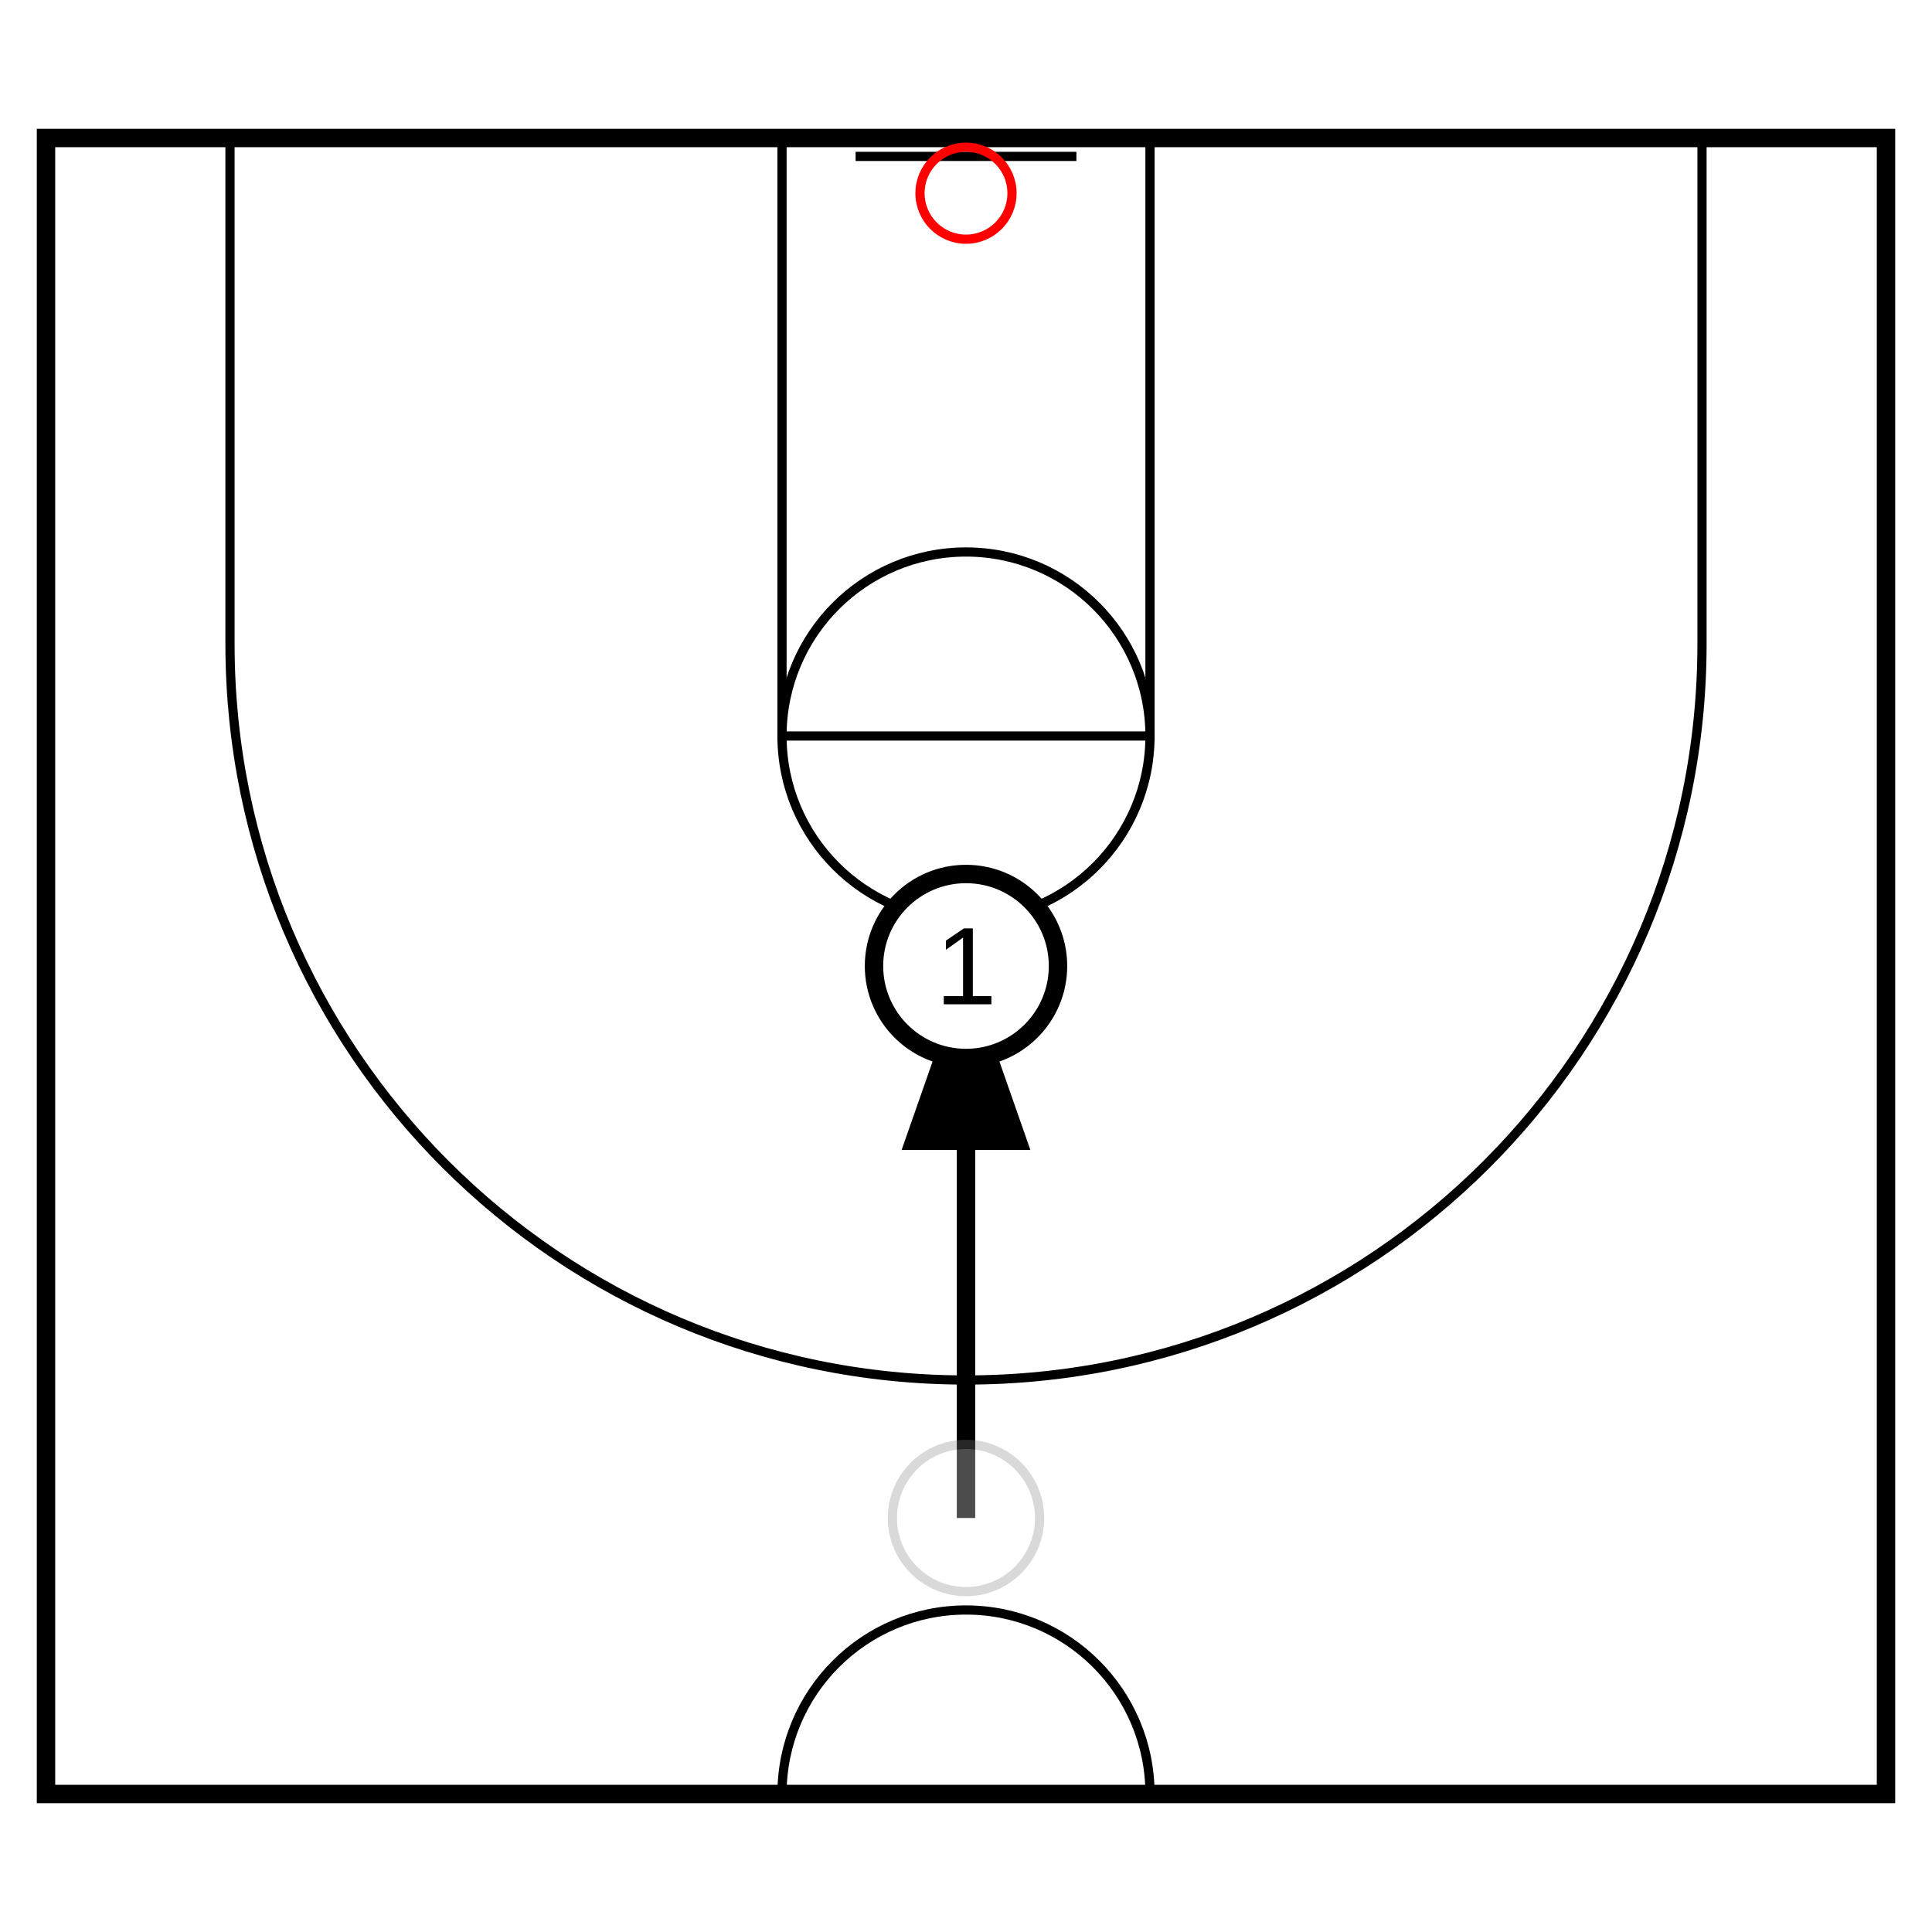
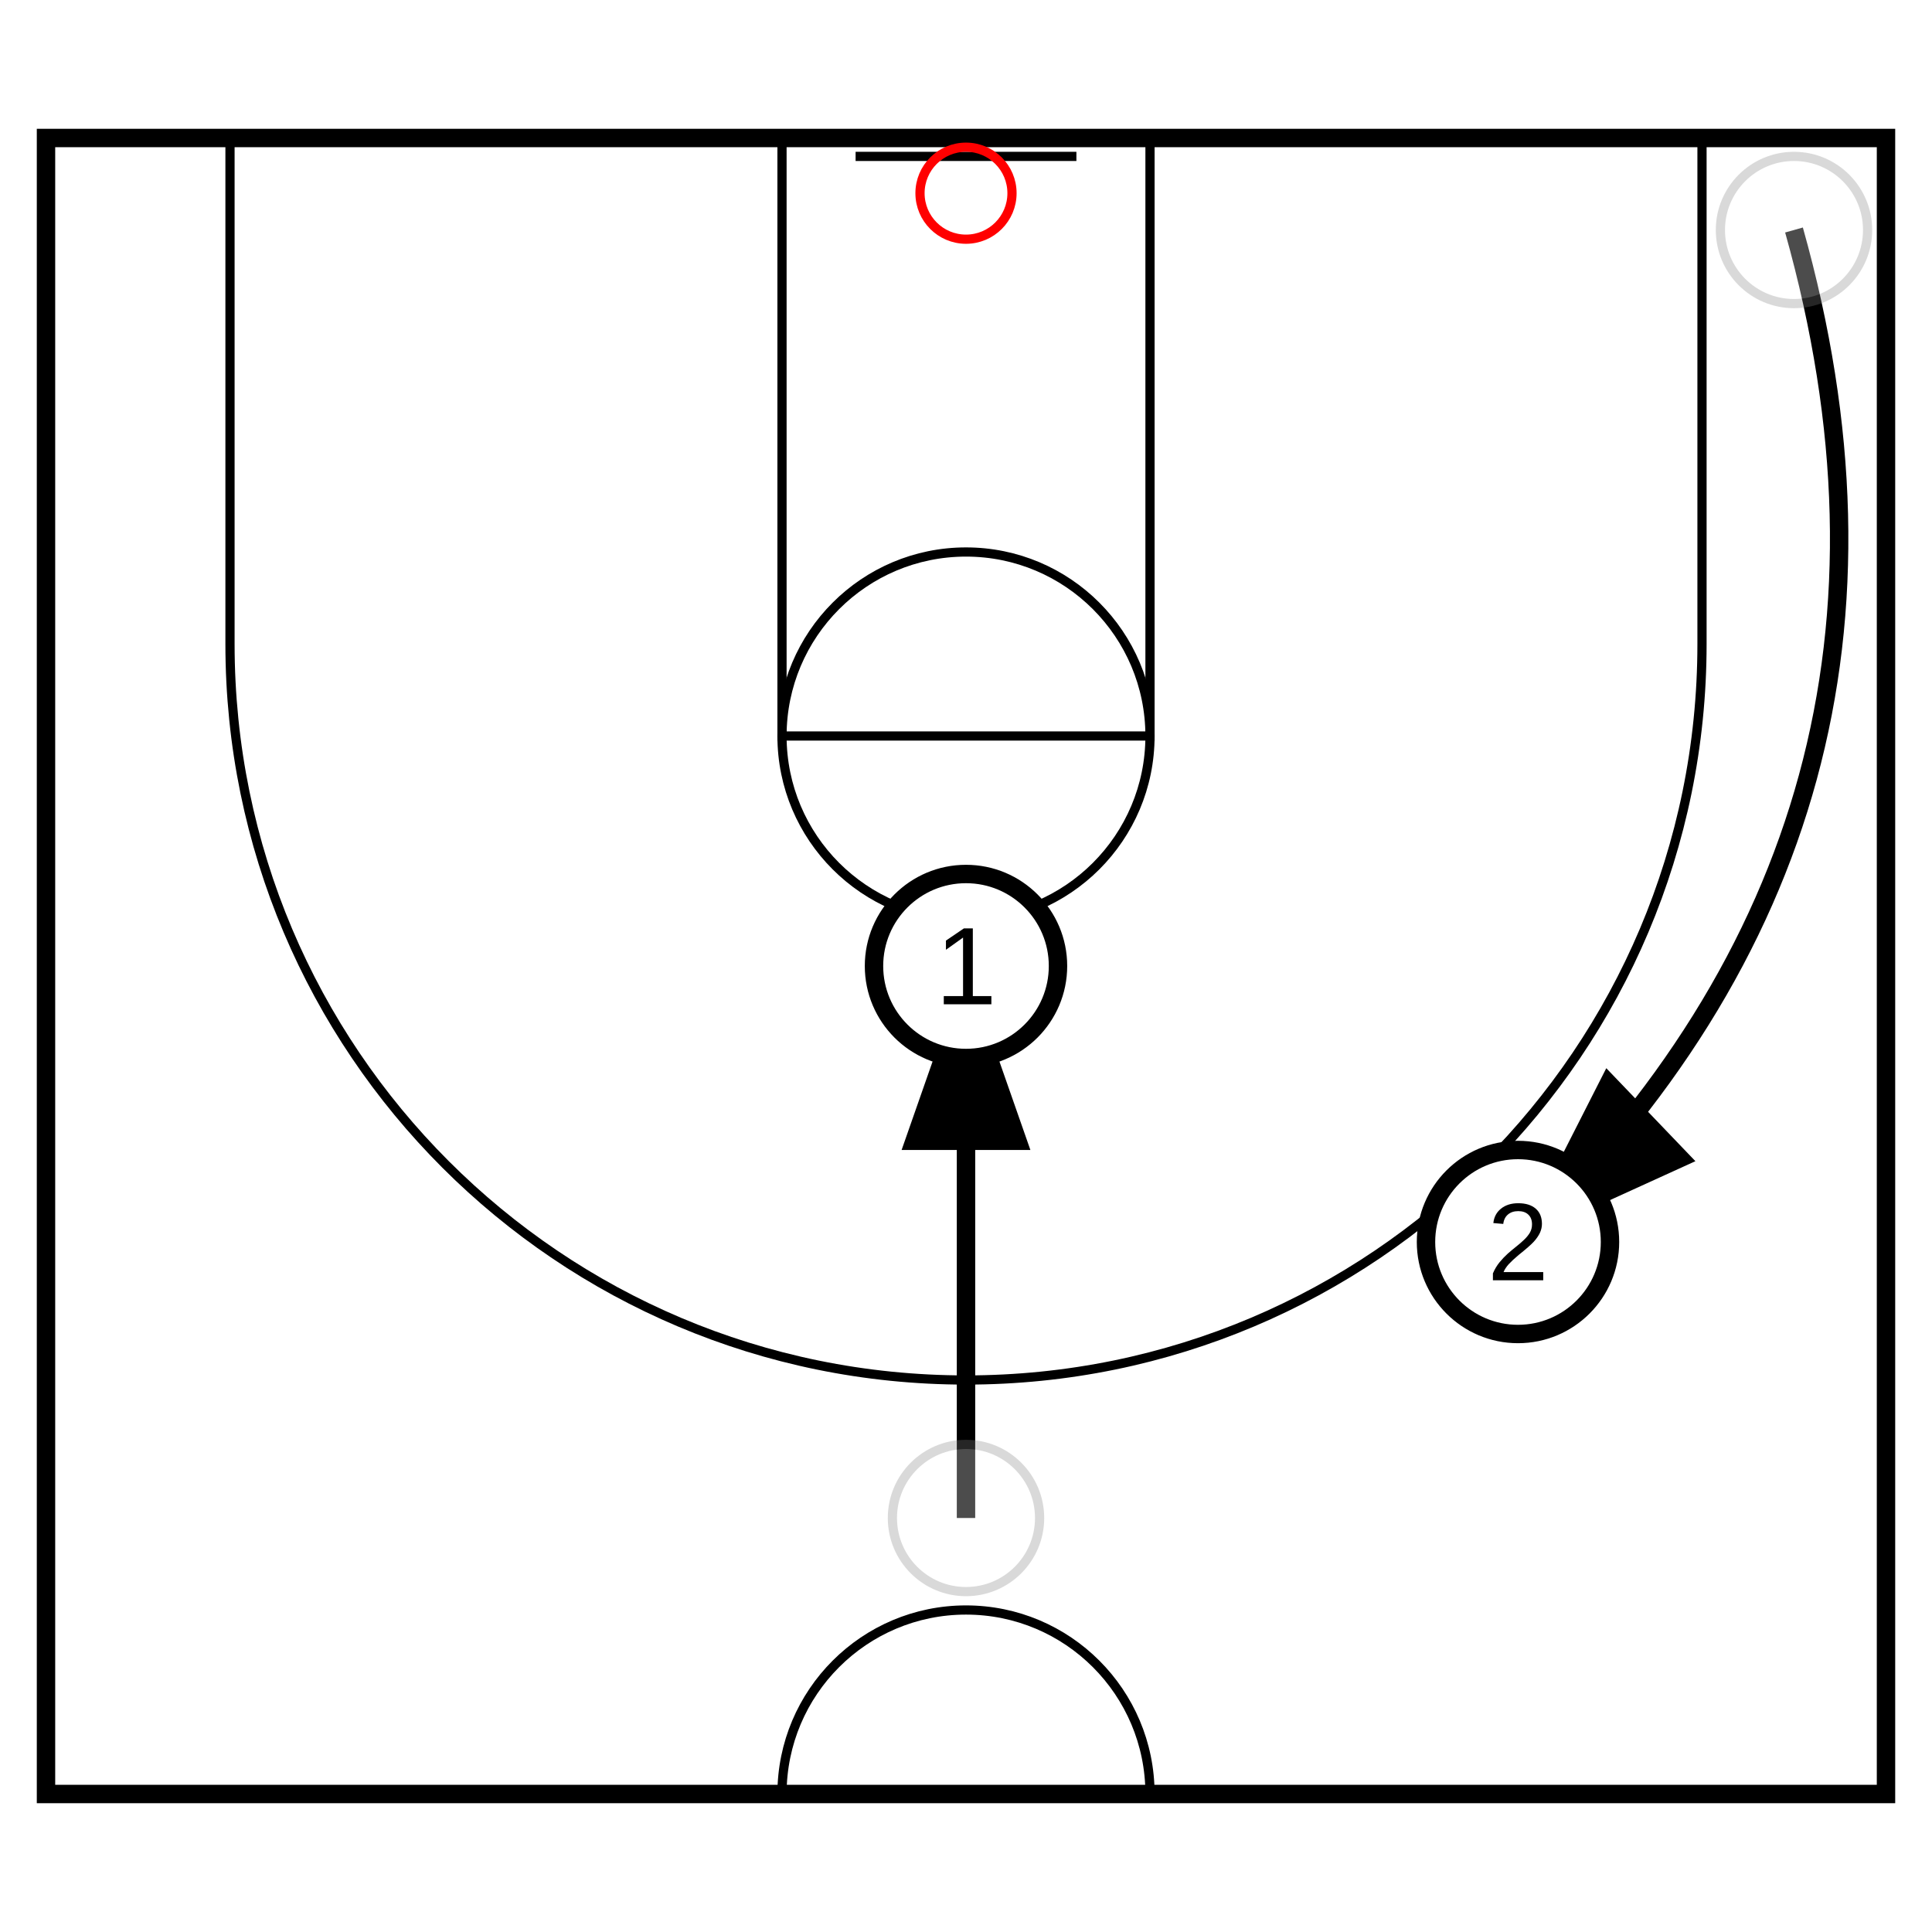
<svg xmlns="http://www.w3.org/2000/svg" width="500" height="500" viewBox="-105 -105 210 210">
  <rect x="-105" y="-105" width="210" height="210" fill="white" />
  <rect x="-100" y="-90" width="200" height="180" fill="white" stroke="black" stroke-width="2" />
  <rect x="-20" y="-90" width="40" height="65" fill="none" stroke="black" stroke-width="1" />
  <circle cx="0" cy="-25" r="20" fill="none" stroke="black" stroke-width="1" />
  <path d="M -80 -90 L -80 -35 A 80 80 0 0 0 80 -35 L 80 -90" fill="none" stroke="black" stroke-width="1" />
  <path d="M -20 90 A 20 20 0 0 1 20 90" fill="none" stroke="black" stroke-width="1" />
  <line x1="-12" y1="-88" x2="12" y2="-88" stroke="black" stroke-width="1" />
  <circle cx="0" cy="-84" r="5" stroke="red" stroke-width="1" fill="none" />
  <line x1="0" y1="60" x2="0" y2="0" stroke="black" stroke-width="2" marker-end="url(#arrowhead)" />
+   <path d="M 90 -80 Q 108 -16 60 30" stroke="black" stroke-width="2" fill="none" marker-end="url(#arrowhead)" />
  <circle cx="0" cy="60" r="8" fill="white" stroke="gray" stroke-width="1" opacity="0.3" />
  <circle cx="0" cy="0" r="10" fill="white" stroke="black" stroke-width="2" />
  <text x="0" y="0" font-size="12" text-anchor="middle" dominant-baseline="central" font-family="Arial">1</text>
+   <circle cx="90" cy="-80" r="8" fill="white" stroke="gray" stroke-width="1" opacity="0.3" />
+   <circle cx="60" cy="30" r="10" fill="white" stroke="black" stroke-width="2" />
+   <text x="60" y="30" font-size="12" text-anchor="middle" dominant-baseline="central" font-family="Arial">2</text>
  <defs>
    <marker id="arrowhead" markerWidth="10" markerHeight="7" refX="10" refY="3.5" orient="auto">
      <polygon points="0 0, 10 3.5, 0 7" fill="black" />
    </marker>
  </defs>
</svg>
